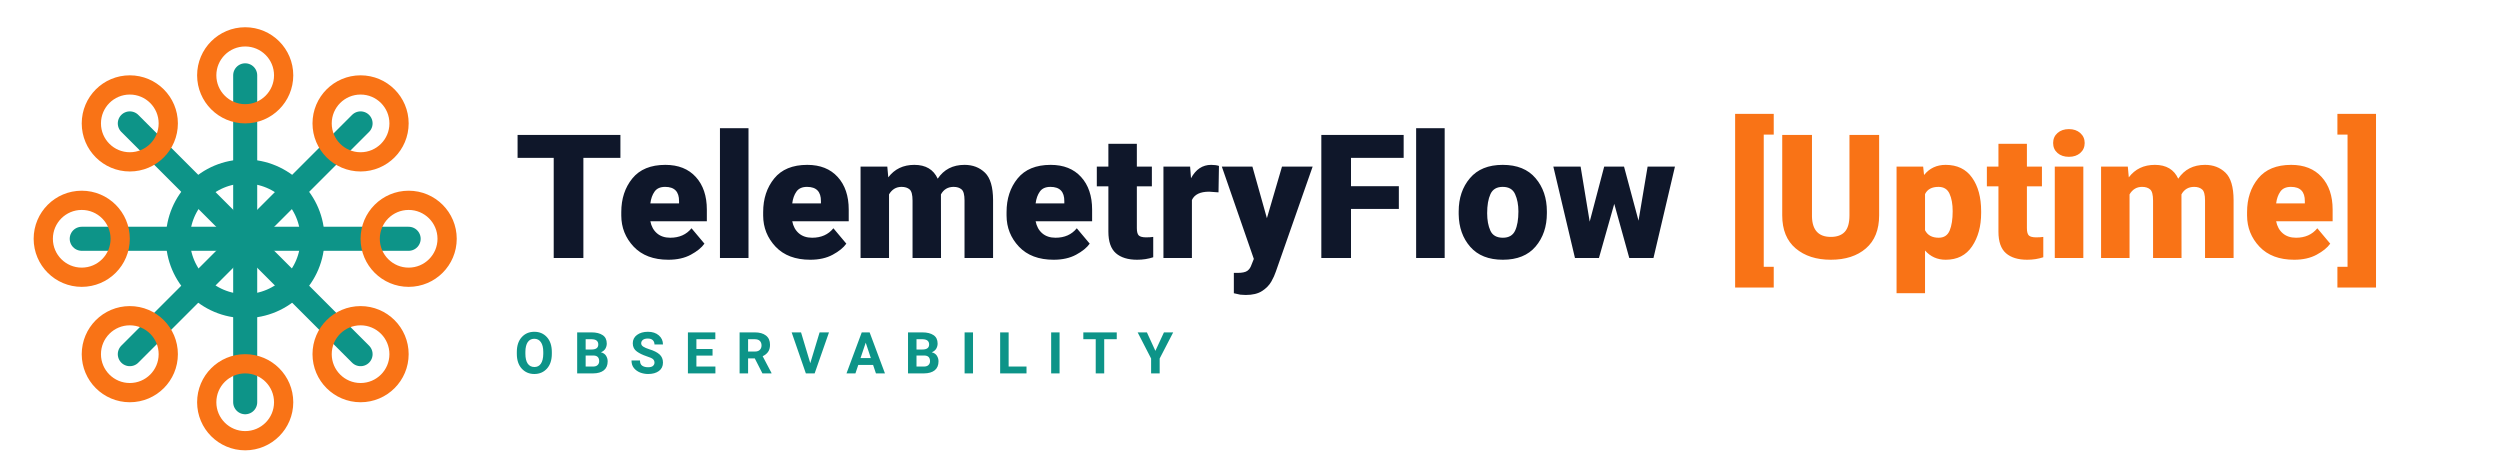
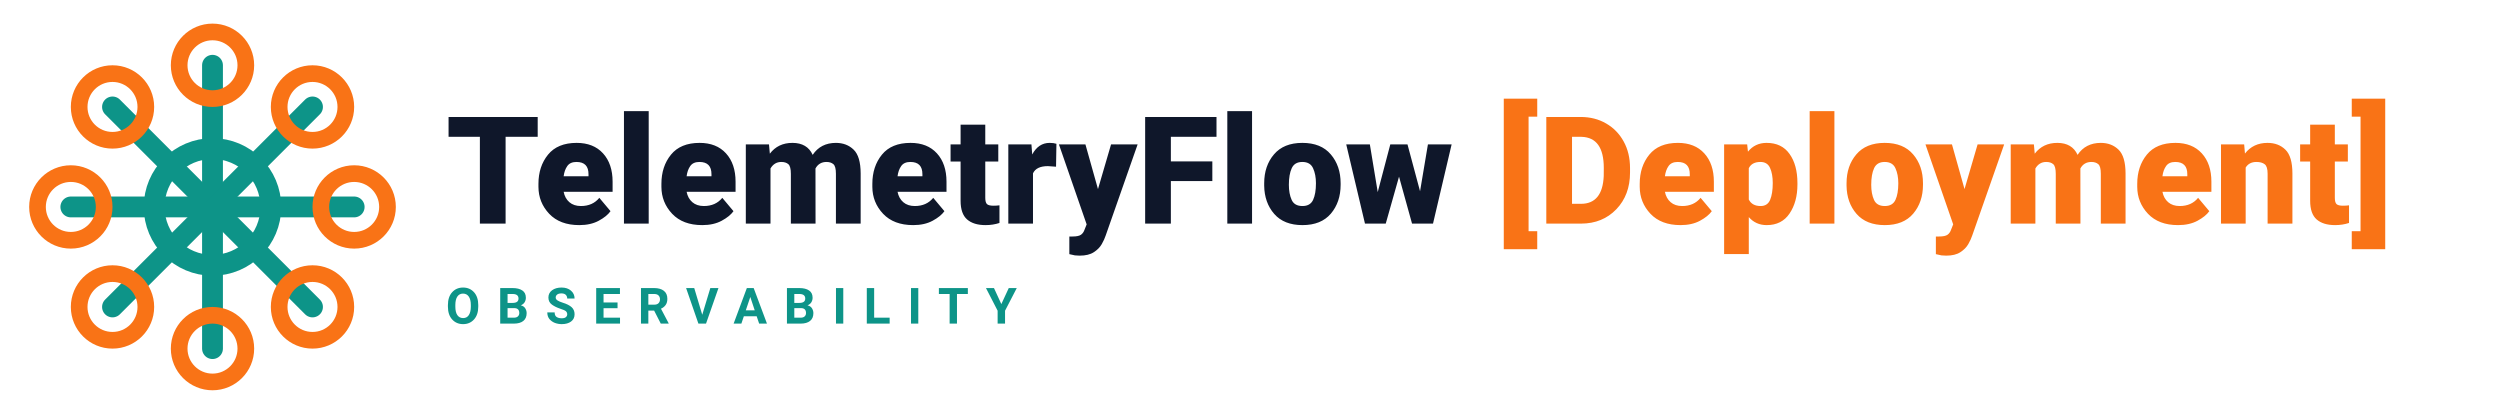
- <svg xmlns="http://www.w3.org/2000/svg" viewBox="0 0 520 97" width="1560" height="295">
+ <svg xmlns="http://www.w3.org/2000/svg" viewBox="0 0 600 97" width="1800" height="295">
  <g transform="translate(7,5)">
    <g id="icon">
      <g stroke="#0d9488" stroke-width="5" stroke-linecap="round">
        <line x1="44" y1="44" x2="44" y2="10" />
        <line x1="44" y1="44" x2="68" y2="20" />
        <line x1="44" y1="44" x2="78" y2="44" />
        <line x1="44" y1="44" x2="68" y2="68" />
        <line x1="44" y1="44" x2="44" y2="78" />
        <line x1="44" y1="44" x2="20" y2="68" />
        <line x1="44" y1="44" x2="10" y2="44" />
        <line x1="44" y1="44" x2="20" y2="20" />
      </g>
      <g fill="none" stroke="#f97316" stroke-width="4">
        <circle cx="44" cy="10" r="8" />
        <circle cx="68" cy="20" r="8" />
        <circle cx="78" cy="44" r="8" />
        <circle cx="68" cy="68" r="8" />
        <circle cx="44" cy="78" r="8" />
        <circle cx="20" cy="68" r="8" />
        <circle cx="10" cy="44" r="8" />
        <circle cx="20" cy="20" r="8" />
      </g>
      <circle cx="44" cy="44" r="14" fill="none" stroke="#0d9488" stroke-width="5" />
      <line x1="37" y1="37" x2="51" y2="51" stroke="#0d9488" stroke-width="4" stroke-linecap="round" />
      <line x1="51" y1="37" x2="37" y2="51" stroke="#0d9488" stroke-width="4" stroke-linecap="round" />
    </g>
    <text x="100" y="48" font-family="system-ui,-apple-system,BlinkMacSystemFont,Roboto,sans-serif" font-size="36" font-weight="800" fill="#0f172a">TelemetryFlow</text>
-     <text x="352" y="48" font-family="system-ui,-apple-system,BlinkMacSystemFont,Roboto,sans-serif" font-size="36" font-weight="800" fill="#f97316">[Uptime]</text>
+     <text x="352" y="48" font-family="system-ui,-apple-system,BlinkMacSystemFont,Roboto,sans-serif" font-size="36" font-weight="800" fill="#f97316">[Deployment]</text>
    <text x="100" y="72" font-family="system-ui,-apple-system,BlinkMacSystemFont,Roboto,sans-serif" font-size="12" font-weight="600" fill="#0d9488" letter-spacing="4">OBSERVABILITY</text>
  </g>
</svg>
